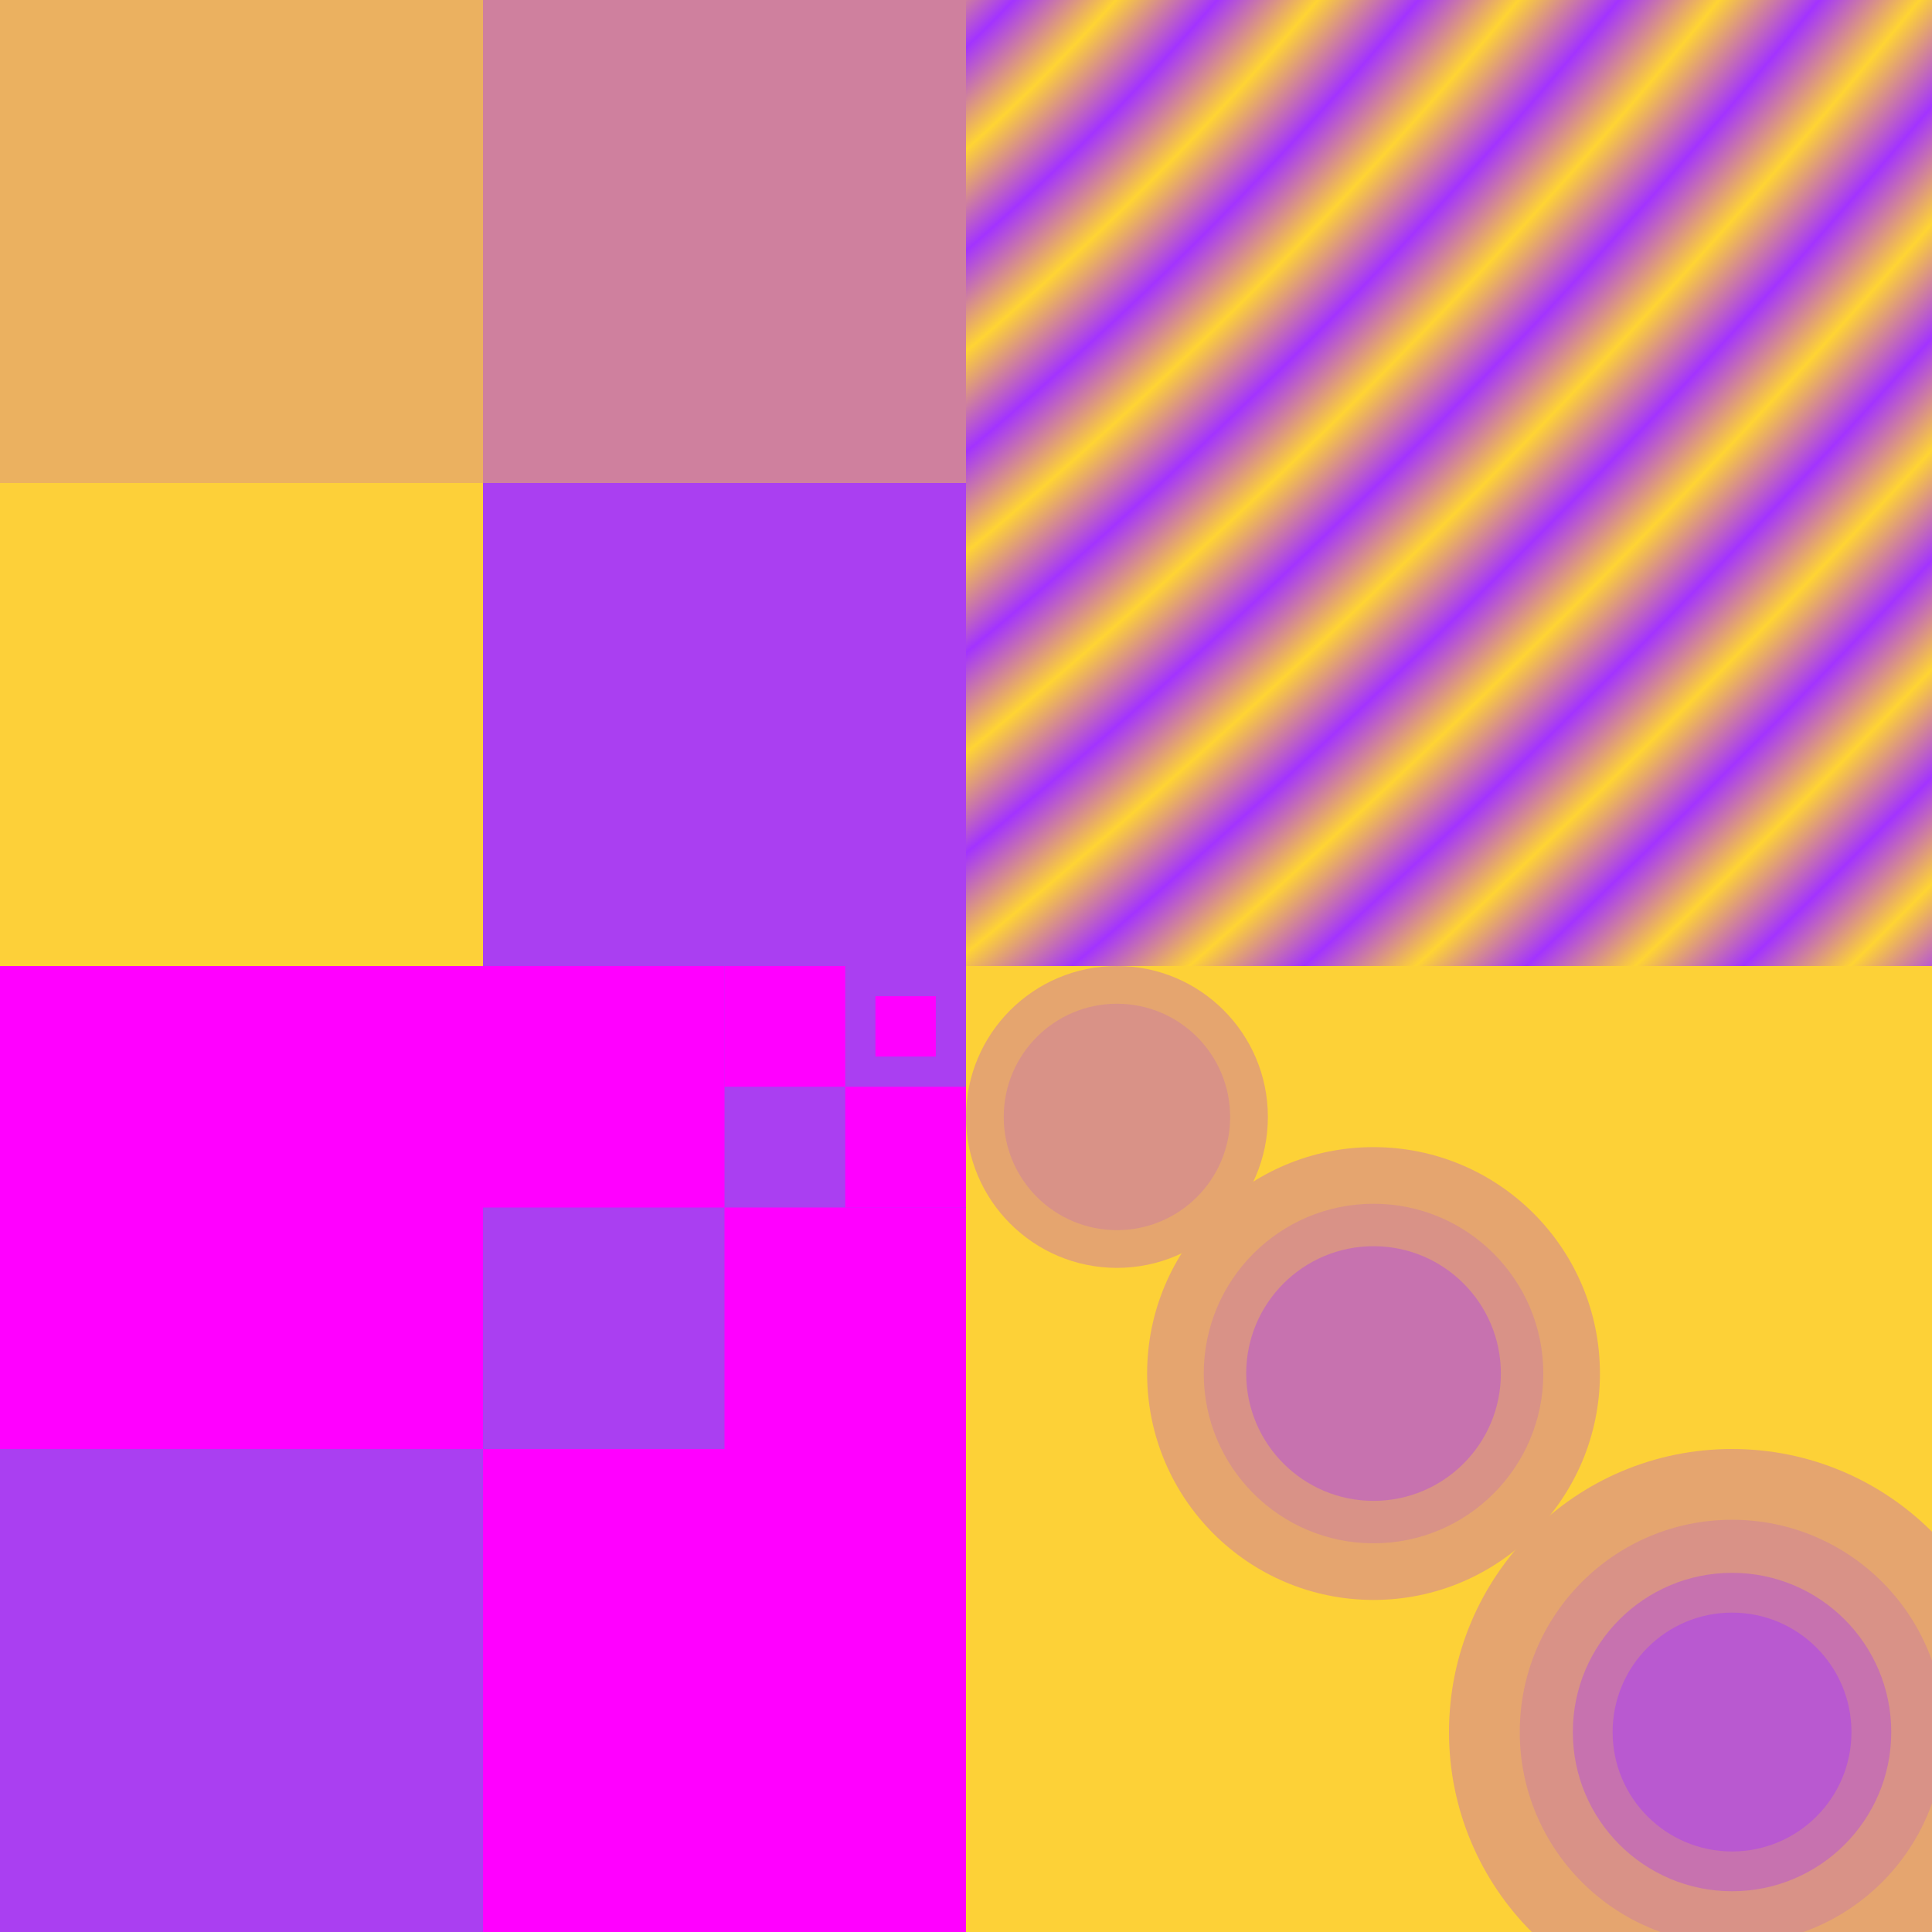
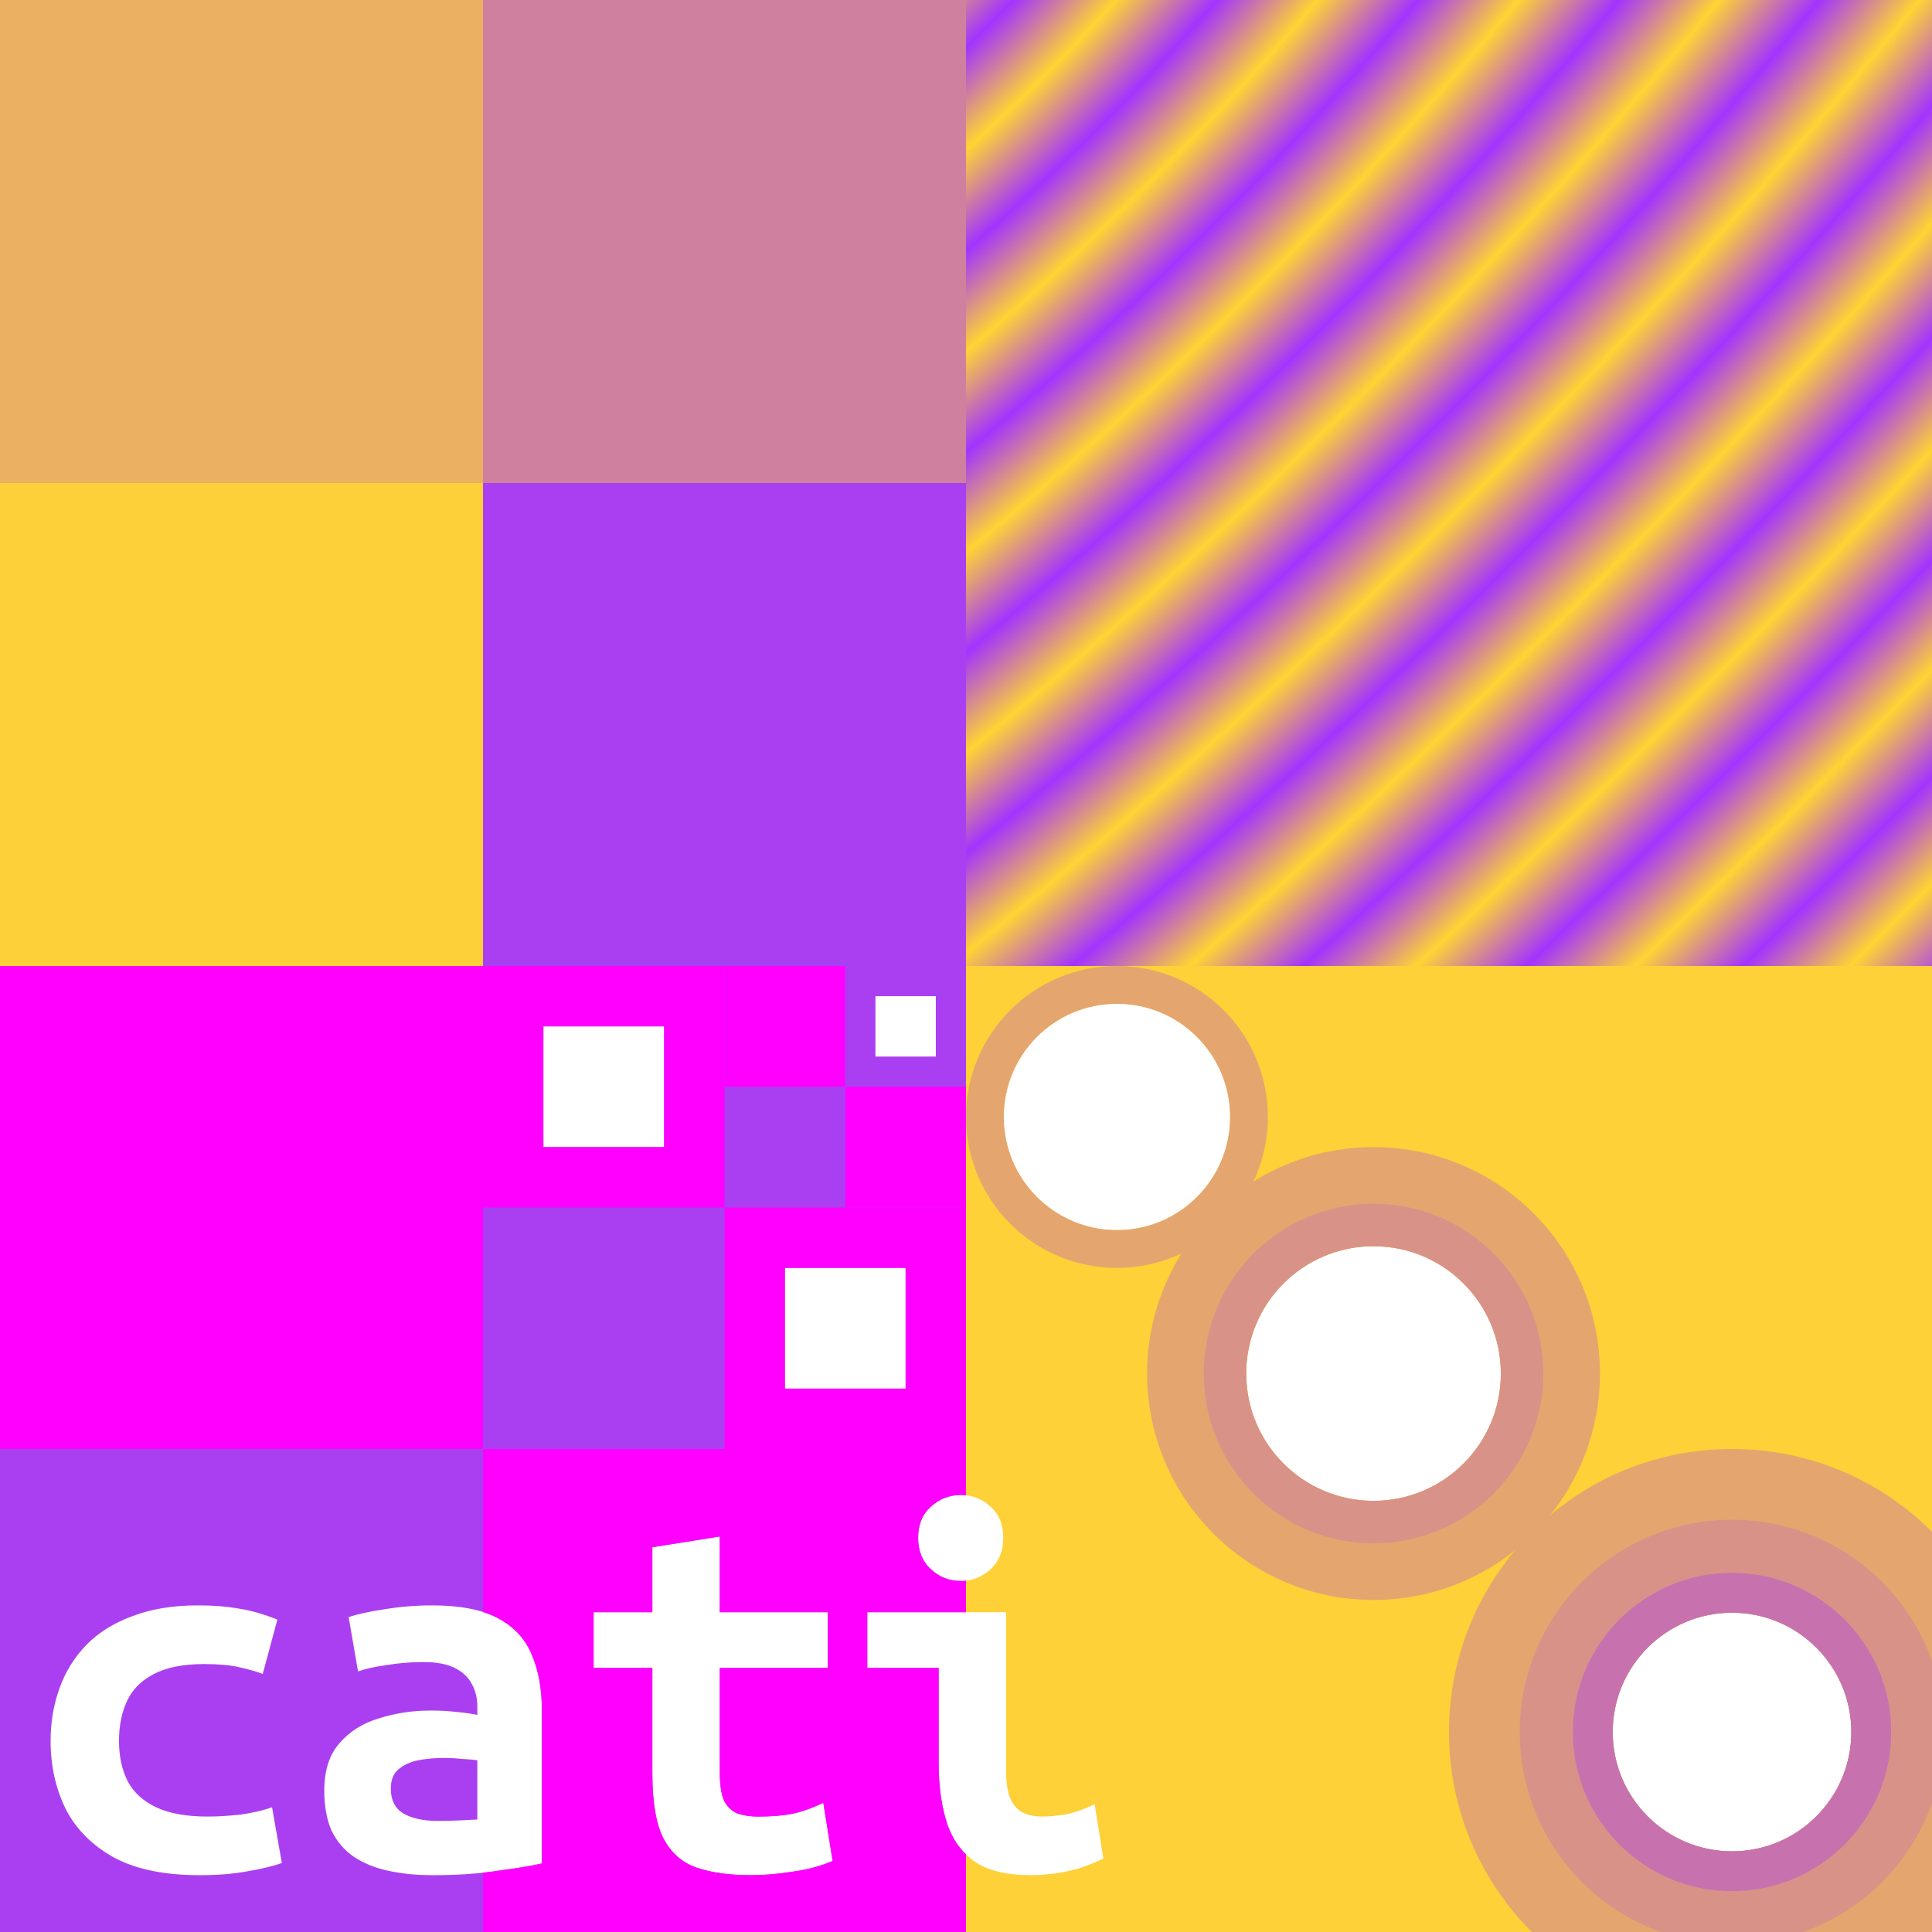
<svg xmlns="http://www.w3.org/2000/svg" xmlns:xlink="http://www.w3.org/1999/xlink" width="32" height="32" viewBox="0 0 32 32" version="1.1" id="svg1">
  <defs id="defs1">
    <linearGradient id="linearGradient4">
      <stop style="stop-color:#a333ff;stop-opacity:1;" offset="0" id="stop4" />
      <stop style="stop-color:#ffd433;stop-opacity:1;" offset="1" id="stop5" />
    </linearGradient>
    <radialGradient xlink:href="#linearGradient4" id="radialGradient5" cx="-61.27" cy="7.949" fx="-61.27" fy="7.949" r="8" gradientUnits="userSpaceOnUse" spreadMethod="reflect" gradientTransform="matrix(0.1097479,0.1097479,-0.3130798,0.3130798,23.87069,2.861411)" />
  </defs>
  <rect width="16" height="16" fill="#3366ff" id="rect1" x="0" y="0" style="stroke-width:0.5;fill:#922bff;fill-opacity:1" />
  <rect width="16" height="16" fill="#3366ff" id="rect2" x="16" y="0" style="stroke-width:0.5;fill:url(#radialGradient5)" />
-   <rect width="16" height="16" fill="#3366ff" id="rect3" x="16" y="16" style="stroke-width:0.5;fill:#fdd137;fill-opacity:1" />
-   <rect width="16" height="16" fill="#3366ff" id="rect4" x="0" y="16" style="fill:#aa3ff1;fill-opacity:1;stroke-width:0.5" />
+   <path id="rect3" style="stroke-width:0.5;fill:#fdd137;fill-opacity:1" d="M 16 16 L 16 24.766 C 16.153 24.783 16.288 24.846 16.406 24.955 C 16.547 25.079 16.617 25.251 16.617 25.473 C 16.617 25.689 16.547 25.863 16.406 25.992 C 16.288 26.101 16.153 26.164 16 26.182 L 16 26.703 L 16.664 26.703 L 16.664 29.344 C 16.664 29.511 16.685 29.65 16.723 29.764 C 16.766 29.872 16.83 29.954 16.916 30.008 C 17.008 30.062 17.126 30.088 17.271 30.088 C 17.369 30.088 17.491 30.076 17.637 30.055 C 17.782 30.028 17.947 29.971 18.131 29.885 L 18.275 30.785 C 18.124 30.855 17.98 30.912 17.84 30.955 C 17.7 30.993 17.563 31.019 17.434 31.035 C 17.304 31.051 17.184 31.059 17.07 31.059 C 16.687 31.059 16.381 30.988 16.154 30.842 C 16.099 30.804 16.048 30.761 16 30.715 L 16 32 L 32 32 L 32 16 L 16 16 z M 18.5 16.625 A 1.875 1.875 0 0 1 20.375 18.5 A 1.875 1.875 0 0 1 18.5 20.375 A 1.875 1.875 0 0 1 16.625 18.5 A 1.875 1.875 0 0 1 18.5 16.625 z M 22.75 20.641 A 2.109 2.109 0 0 1 24.859 22.75 A 2.109 2.109 0 0 1 22.75 24.859 A 2.109 2.109 0 0 1 20.641 22.75 A 2.109 2.109 0 0 1 22.75 20.641 z M 28.688 26.711 A 1.978 1.978 0 0 1 30.664 28.688 A 1.978 1.978 0 0 1 28.688 30.664 A 1.978 1.978 0 0 1 26.711 28.688 A 1.978 1.978 0 0 1 28.688 26.711 z " />
+   <path id="rect4" style="fill:#aa3ff1;fill-opacity:1;stroke-width:0.5" d="M 0 16 L 0 32 L 16 32 L 16 30.715 C 15.859 30.578 15.754 30.407 15.686 30.201 C 15.594 29.921 15.547 29.586 15.547 29.197 L 15.547 27.627 L 14.365 27.627 L 14.365 26.703 L 16 26.703 L 16 26.182 C 15.971 26.185 15.942 26.186 15.912 26.186 C 15.723 26.186 15.558 26.122 15.418 25.992 C 15.278 25.863 15.207 25.689 15.207 25.473 C 15.207 25.251 15.278 25.079 15.418 24.955 C 15.558 24.826 15.723 24.762 15.912 24.762 C 15.942 24.762 15.971 24.762 16 24.766 L 16 16 L 0 16 z M 14.5 16.5 L 15.5 16.5 L 15.5 17.5 L 14.5 17.5 L 14.5 16.5 z M 9 17 L 11 17 L 11 19 L 9 19 L 9 17 z M 13 21 L 15 21 L 15 23 L 13 23 L 13 21 z M 11.922 25.449 L 11.922 26.703 L 13.711 26.703 L 13.711 27.627 L 11.922 27.627 L 11.922 29.352 C 11.922 29.562 11.946 29.72 11.994 29.828 C 12.048 29.931 12.124 30.001 12.221 30.039 C 12.318 30.071 12.429 30.088 12.553 30.088 C 12.763 30.088 12.945 30.074 13.096 30.047 C 13.247 30.02 13.426 29.958 13.637 29.861 L 13.791 30.824 C 13.586 30.911 13.362 30.97 13.119 31.002 C 12.882 31.04 12.653 31.059 12.432 31.059 C 12.086 31.059 11.792 31.018 11.549 30.938 C 11.306 30.857 11.12 30.696 10.99 30.453 C 10.866 30.21 10.805 29.85 10.805 29.375 L 10.805 27.627 L 9.832 27.627 L 9.832 26.703 L 10.805 26.703 L 10.805 25.627 L 11.922 25.449 z M 3.283 26.59 C 3.537 26.59 3.766 26.609 3.971 26.646 C 4.176 26.679 4.383 26.74 4.594 26.826 L 4.352 27.725 C 4.233 27.681 4.098 27.644 3.947 27.611 C 3.802 27.579 3.613 27.562 3.381 27.562 C 3.03 27.562 2.75 27.619 2.539 27.732 C 2.334 27.84 2.188 27.989 2.102 28.178 C 2.015 28.367 1.971 28.586 1.971 28.834 C 1.971 29.093 2.02 29.317 2.117 29.506 C 2.214 29.689 2.37 29.831 2.586 29.934 C 2.802 30.036 3.087 30.088 3.438 30.088 C 3.61 30.088 3.792 30.076 3.986 30.055 C 4.181 30.028 4.355 29.988 4.506 29.934 L 4.668 30.857 C 4.517 30.911 4.326 30.956 4.1 30.994 C 3.873 31.037 3.609 31.059 3.307 31.059 C 2.724 31.059 2.252 30.962 1.891 30.768 C 1.529 30.568 1.263 30.301 1.09 29.967 C 0.923 29.627 0.838 29.25 0.838 28.834 C 0.838 28.526 0.887 28.237 0.984 27.967 C 1.082 27.692 1.23 27.451 1.43 27.246 C 1.629 27.041 1.882 26.883 2.189 26.77 C 2.497 26.651 2.862 26.59 3.283 26.59 z M 7.152 26.59 C 7.616 26.59 7.982 26.66 8.246 26.801 C 8.511 26.941 8.697 27.141 8.805 27.4 C 8.918 27.659 8.975 27.966 8.975 28.322 L 8.975 30.865 C 8.813 30.903 8.57 30.943 8.246 30.986 C 7.928 31.035 7.567 31.059 7.168 31.059 C 6.898 31.059 6.653 31.035 6.432 30.986 C 6.21 30.938 6.019 30.86 5.857 30.752 C 5.701 30.644 5.579 30.5 5.492 30.322 C 5.411 30.139 5.371 29.917 5.371 29.658 C 5.371 29.324 5.456 29.062 5.623 28.873 C 5.79 28.679 6.007 28.542 6.277 28.461 C 6.547 28.375 6.834 28.332 7.137 28.332 C 7.288 28.332 7.427 28.339 7.557 28.355 C 7.686 28.366 7.804 28.383 7.906 28.404 L 7.906 28.266 C 7.906 28.125 7.876 28.002 7.816 27.895 C 7.757 27.781 7.663 27.692 7.533 27.627 C 7.404 27.562 7.232 27.529 7.016 27.529 C 6.805 27.529 6.602 27.546 6.408 27.578 C 6.214 27.605 6.054 27.64 5.93 27.684 L 5.775 26.785 C 5.91 26.737 6.106 26.694 6.359 26.656 C 6.618 26.613 6.882 26.59 7.152 26.59 z M 7.363 29.117 C 7.207 29.117 7.061 29.129 6.926 29.156 C 6.791 29.183 6.68 29.235 6.594 29.311 C 6.513 29.381 6.473 29.487 6.473 29.627 C 6.473 29.816 6.543 29.953 6.684 30.039 C 6.829 30.12 7.018 30.16 7.25 30.16 C 7.369 30.16 7.484 30.158 7.598 30.152 C 7.716 30.147 7.82 30.142 7.906 30.137 L 7.906 29.156 C 7.836 29.145 7.749 29.138 7.646 29.133 C 7.544 29.122 7.45 29.117 7.363 29.117 z " />
  <rect width="8" height="8" fill="#3366ff" id="rect5" x="0" y="16" style="fill:#ff00ff;fill-opacity:1;stroke-width:0.25" />
-   <rect width="8" height="8" fill="#3366ff" id="rect6" x="8" y="24" style="fill:#ff00ff;fill-opacity:1;stroke-width:0.25" />
-   <rect width="4" height="4" fill="#3366ff" id="rect7" x="12" y="20" style="fill:#ff00ff;fill-opacity:1;stroke-width:0.125" />
-   <rect width="4" height="4" fill="#3366ff" id="rect8" x="8" y="16" style="fill:#ff00ff;fill-opacity:1;stroke-width:0.125" />
+   <path id="rect6" style="fill:#ff00ff;fill-opacity:1;stroke-width:0.25" d="M 8 24 L 8 26.699 C 8.09 26.728 8.172 26.762 8.246 26.801 C 8.511 26.941 8.697 27.141 8.805 27.4 C 8.918 27.659 8.975 27.966 8.975 28.322 L 8.975 30.865 C 8.813 30.903 8.57 30.943 8.246 30.986 C 8.167 30.998 8.084 31.008 8 31.018 L 8 32 L 16 32 L 16 30.715 C 15.859 30.578 15.754 30.407 15.686 30.201 C 15.594 29.921 15.547 29.586 15.547 29.197 L 15.547 27.627 L 14.365 27.627 L 14.365 26.703 L 16 26.703 L 16 26.182 C 15.971 26.185 15.942 26.186 15.912 26.186 C 15.723 26.186 15.558 26.122 15.418 25.992 C 15.278 25.863 15.207 25.689 15.207 25.473 C 15.207 25.251 15.278 25.079 15.418 24.955 C 15.558 24.826 15.723 24.762 15.912 24.762 C 15.942 24.762 15.971 24.762 16 24.766 L 16 24 L 8 24 z M 11.922 25.449 L 11.922 26.703 L 13.711 26.703 L 13.711 27.627 L 11.922 27.627 L 11.922 29.352 C 11.922 29.562 11.946 29.72 11.994 29.828 C 12.048 29.931 12.124 30.001 12.221 30.039 C 12.318 30.071 12.429 30.088 12.553 30.088 C 12.763 30.088 12.945 30.074 13.096 30.047 C 13.247 30.02 13.426 29.958 13.637 29.861 L 13.791 30.824 C 13.586 30.911 13.362 30.97 13.119 31.002 C 12.882 31.04 12.653 31.059 12.432 31.059 C 12.086 31.059 11.792 31.018 11.549 30.938 C 11.306 30.857 11.12 30.696 10.99 30.453 C 10.866 30.21 10.805 29.85 10.805 29.375 L 10.805 27.627 L 9.832 27.627 L 9.832 26.703 L 10.805 26.703 L 10.805 25.627 L 11.922 25.449 z " />
+   <path id="rect7" style="fill:#ff00ff;fill-opacity:1;stroke-width:0.125" d="M 12 20 L 12 24 L 16 24 L 16 20 L 12 20 z M 13 21 L 15 21 L 15 23 L 13 23 L 13 21 z " />
+   <path id="rect8" style="fill:#ff00ff;fill-opacity:1;stroke-width:0.125" d="M 8 16 L 8 20 L 12 20 L 12 16 L 8 16 z M 9 17 L 11 17 L 11 19 L 9 19 L 9 17 z " />
  <rect width="2" height="2" fill="#3366ff" id="rect13" x="14" y="18" style="fill:#ff00ff;fill-opacity:1;stroke-width:0.062" />
  <rect width="2" height="2" fill="#3366ff" id="rect14" x="12" y="16" style="fill:#ff00ff;fill-opacity:1;stroke-width:0.062" />
-   <rect width="1" height="1" fill="#3366ff" id="rect15" x="14.5" y="16.5" style="fill:#ff00ff;fill-opacity:1;stroke-width:0.031" />
-   <circle style="fill:#e5a56f;fill-opacity:1;stroke-width:1.012" id="path15" cx="18.5" cy="18.5" r="2.5" />
-   <circle style="fill:#e5a56f;fill-opacity:1;stroke-width:1.518" id="circle15" cx="22.75" cy="22.75" r="3.75" />
-   <circle style="fill:#e5a56f;fill-opacity:1;stroke-width:1.898" id="circle16" cx="28.688" cy="28.688" r="4.688" />
-   <circle style="fill:#d99287;fill-opacity:1;stroke-width:0.759" id="circle17" cx="18.5" cy="18.5" r="1.875" />
-   <circle style="fill:#d99287;fill-opacity:1;stroke-width:1.139" id="circle18" cx="22.75" cy="22.75" r="2.812" />
-   <circle style="fill:#d99287;fill-opacity:1;stroke-width:1.423" id="circle19" cx="28.688" cy="28.688" r="3.516" />
-   <circle style="fill:#c772af;fill-opacity:1;stroke-width:0.854" id="circle21" cx="22.75" cy="22.75" r="2.109" />
-   <circle style="fill:#c772af;fill-opacity:1;stroke-width:1.067" id="circle22" cx="28.688" cy="28.688" r="2.637" />
-   <circle style="fill:#b959d0;fill-opacity:1;stroke-width:0.801" id="circle23" cx="28.688" cy="28.688" r="1.978" />
+   <path id="path15" style="fill:#e5a56f;fill-opacity:1;stroke-width:1.012" d="M 18.5 16 A 2.5 2.5 0 0 0 16 18.5 A 2.5 2.5 0 0 0 18.5 21 A 2.5 2.5 0 0 0 21 18.5 A 2.5 2.5 0 0 0 18.5 16 z M 18.5 16.625 A 1.875 1.875 0 0 1 20.375 18.5 A 1.875 1.875 0 0 1 18.5 20.375 A 1.875 1.875 0 0 1 16.625 18.5 A 1.875 1.875 0 0 1 18.5 16.625 z " />
+   <path id="circle15" style="fill:#e5a56f;fill-opacity:1;stroke-width:1.518" d="M 22.75 19 A 3.75 3.75 0 0 0 19 22.75 A 3.75 3.75 0 0 0 22.75 26.5 A 3.75 3.75 0 0 0 26.5 22.75 A 3.75 3.75 0 0 0 22.75 19 z M 22.75 20.641 A 2.109 2.109 0 0 1 24.859 22.75 A 2.109 2.109 0 0 1 22.75 24.859 A 2.109 2.109 0 0 1 20.641 22.75 A 2.109 2.109 0 0 1 22.75 20.641 z " />
+   <path id="circle16" style="fill:#e5a56f;fill-opacity:1;stroke-width:1.898" d="M 28.688 24 A 4.688 4.688 0 0 0 24 28.688 A 4.688 4.688 0 0 0 28.688 33.375 A 4.688 4.688 0 0 0 33.375 28.688 A 4.688 4.688 0 0 0 28.688 24 z M 28.688 26.711 A 1.978 1.978 0 0 1 30.664 28.688 A 1.978 1.978 0 0 1 28.688 30.664 A 1.978 1.978 0 0 1 26.711 28.688 A 1.978 1.978 0 0 1 28.688 26.711 z " />
+   <path id="circle18" style="fill:#d99287;fill-opacity:1;stroke-width:1.139" d="M 22.75 19.938 A 2.812 2.812 0 0 0 19.938 22.75 A 2.812 2.812 0 0 0 22.75 25.562 A 2.812 2.812 0 0 0 25.562 22.75 A 2.812 2.812 0 0 0 22.75 19.938 z M 22.75 20.641 A 2.109 2.109 0 0 1 24.859 22.75 A 2.109 2.109 0 0 1 22.75 24.859 A 2.109 2.109 0 0 1 20.641 22.75 A 2.109 2.109 0 0 1 22.75 20.641 z " />
+   <path id="circle19" style="fill:#d99287;fill-opacity:1;stroke-width:1.423" d="M 28.688 25.172 A 3.516 3.516 0 0 0 25.172 28.688 A 3.516 3.516 0 0 0 28.688 32.203 A 3.516 3.516 0 0 0 32.203 28.688 A 3.516 3.516 0 0 0 28.688 25.172 z M 28.688 26.711 A 1.978 1.978 0 0 1 30.664 28.688 A 1.978 1.978 0 0 1 28.688 30.664 A 1.978 1.978 0 0 1 26.711 28.688 A 1.978 1.978 0 0 1 28.688 26.711 z " />
+   <path id="circle22" style="fill:#c772af;fill-opacity:1;stroke-width:1.067" d="M 28.688 26.051 A 2.637 2.637 0 0 0 26.051 28.688 A 2.637 2.637 0 0 0 28.688 31.324 A 2.637 2.637 0 0 0 31.324 28.688 A 2.637 2.637 0 0 0 28.688 26.051 z M 28.688 26.711 A 1.978 1.978 0 0 1 30.664 28.688 A 1.978 1.978 0 0 1 28.688 30.664 A 1.978 1.978 0 0 1 26.711 28.688 A 1.978 1.978 0 0 1 28.688 26.711 z " />
  <rect width="8" height="8" fill="#3366ff" id="rect23" x="0" y="0" style="fill:#ebb160;fill-opacity:1;stroke-width:0.25" />
  <rect width="8" height="8" fill="#3366ff" id="rect24" x="8" y="8" style="fill:#aa3ff1;fill-opacity:1;stroke-width:0.25" />
  <rect width="8" height="8" fill="#3366ff" id="rect25" x="8" y="0" style="fill:#cf809e;fill-opacity:1;stroke-width:0.25" />
  <rect width="8" height="8" fill="#3366ff" id="rect26" x="0" y="8" style="fill:#fdd039;fill-opacity:1;stroke-width:0.25" />
</svg>
